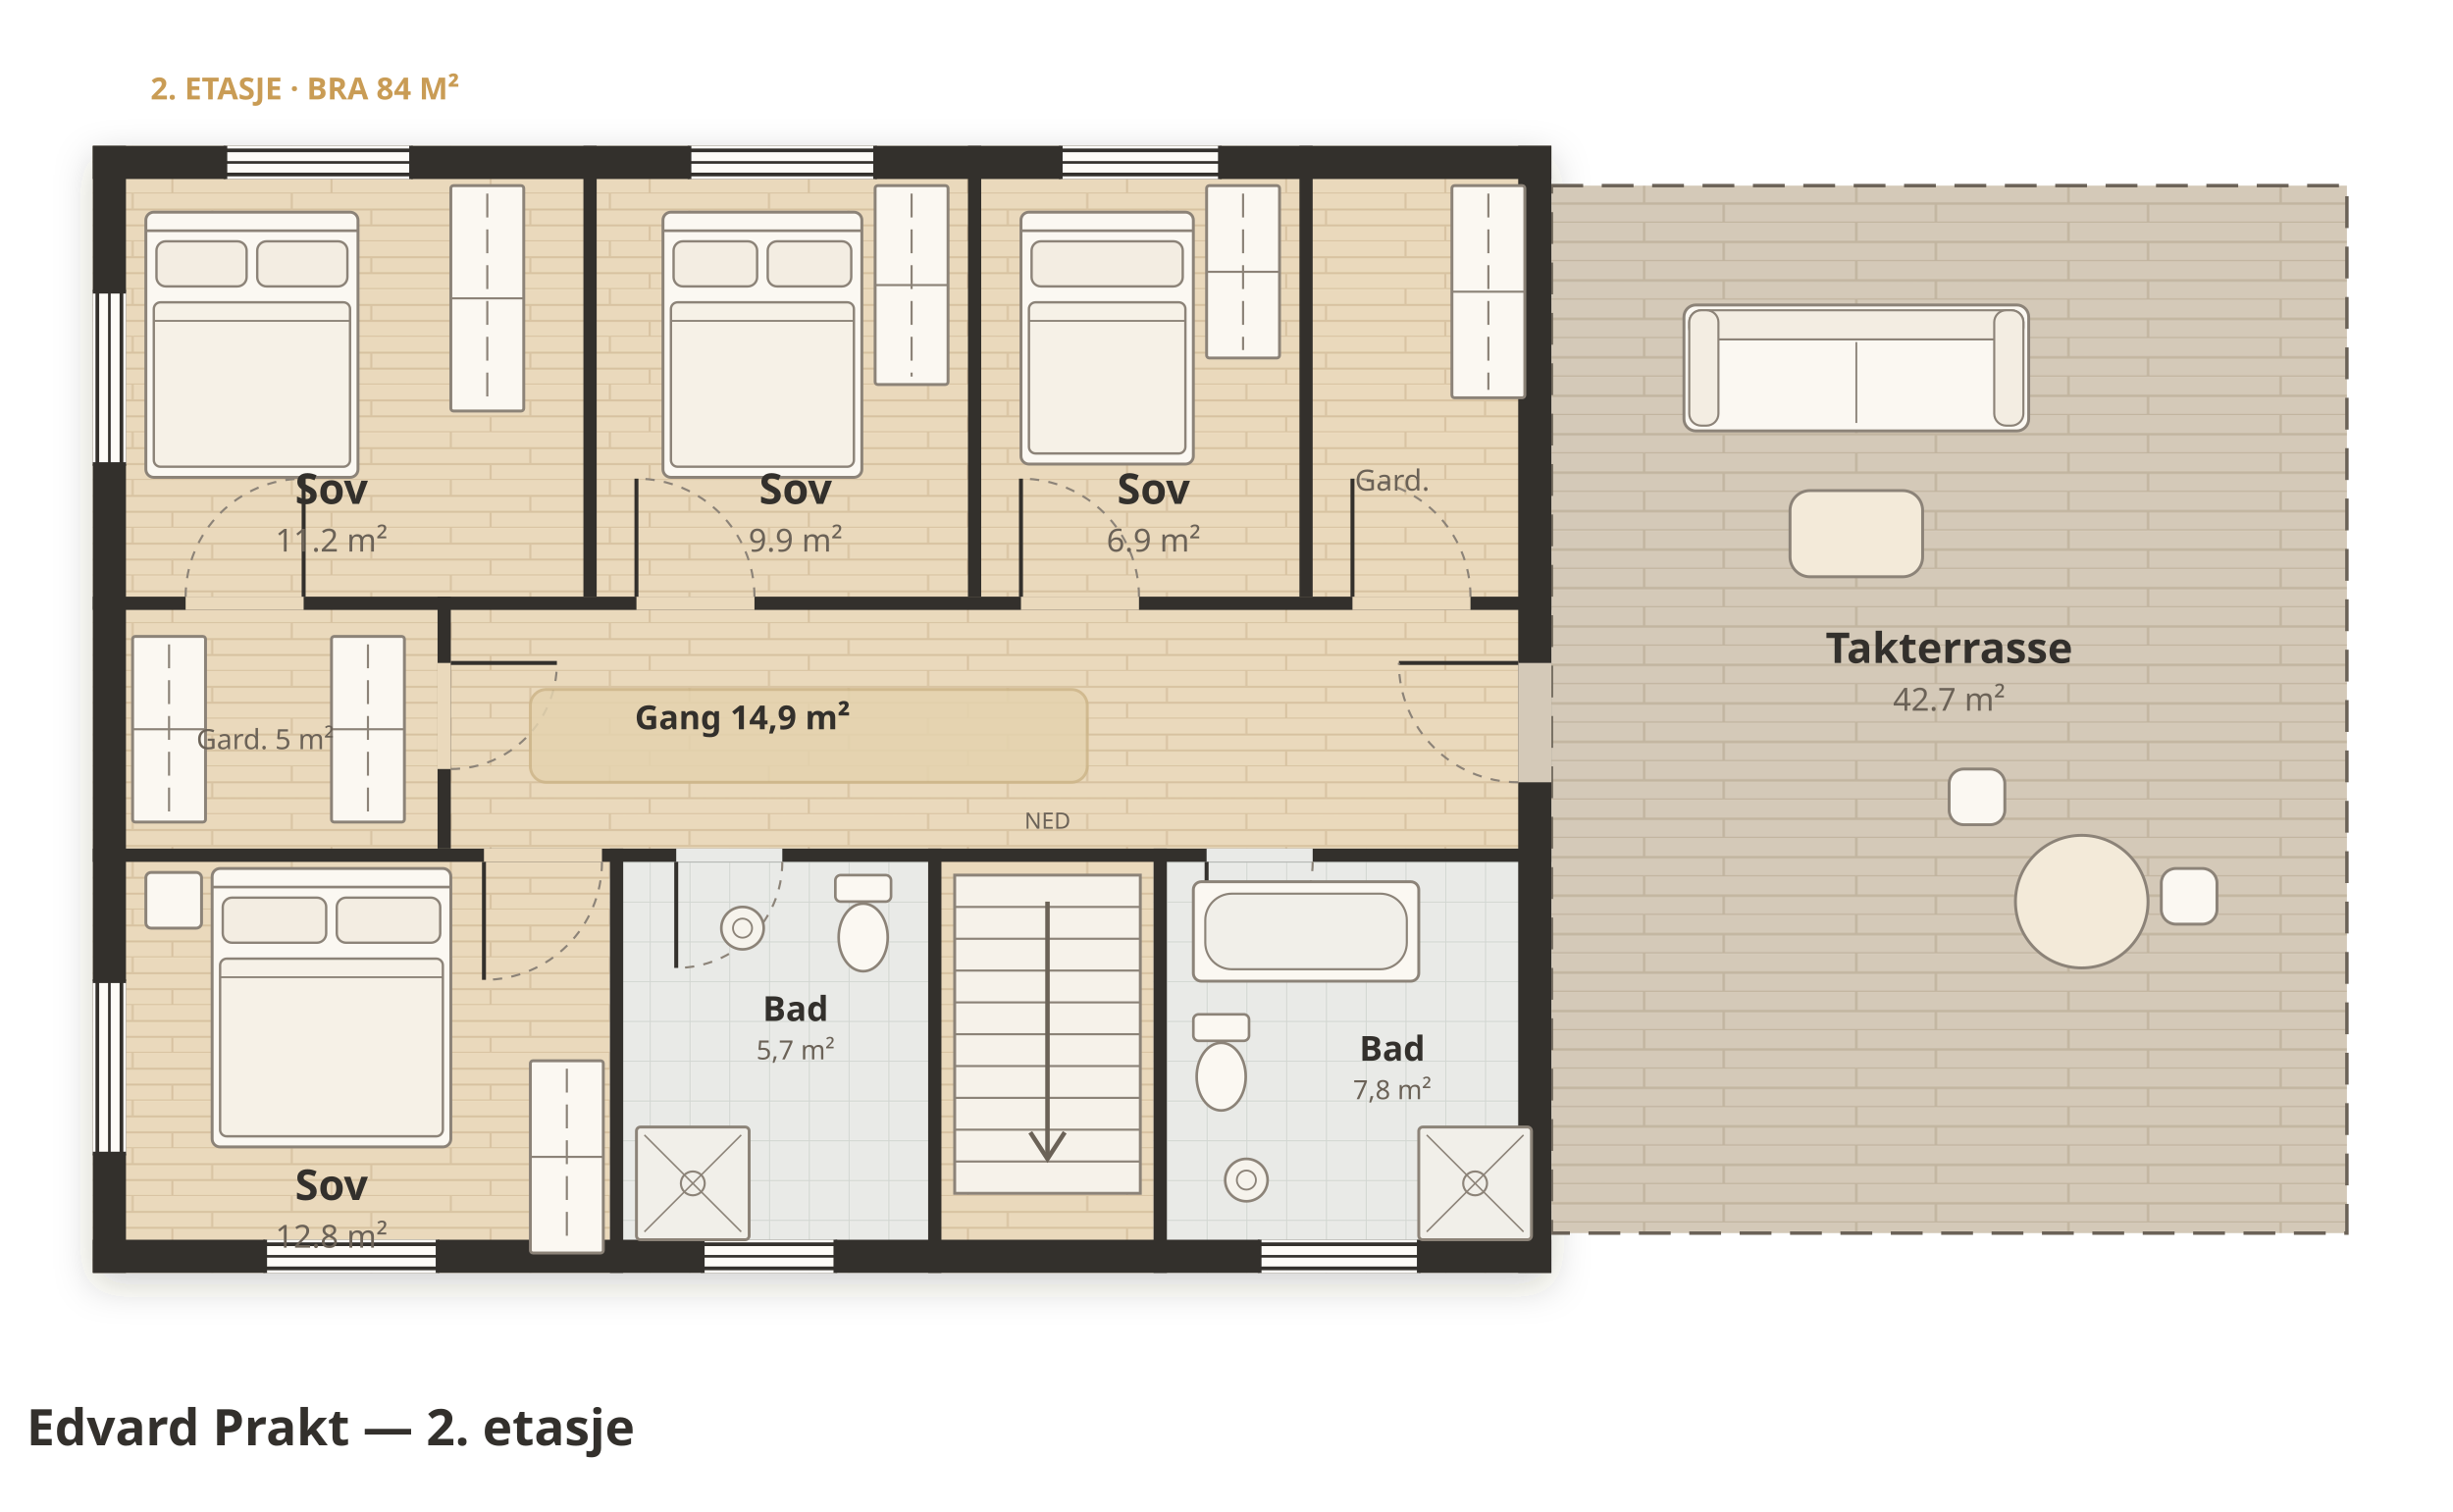
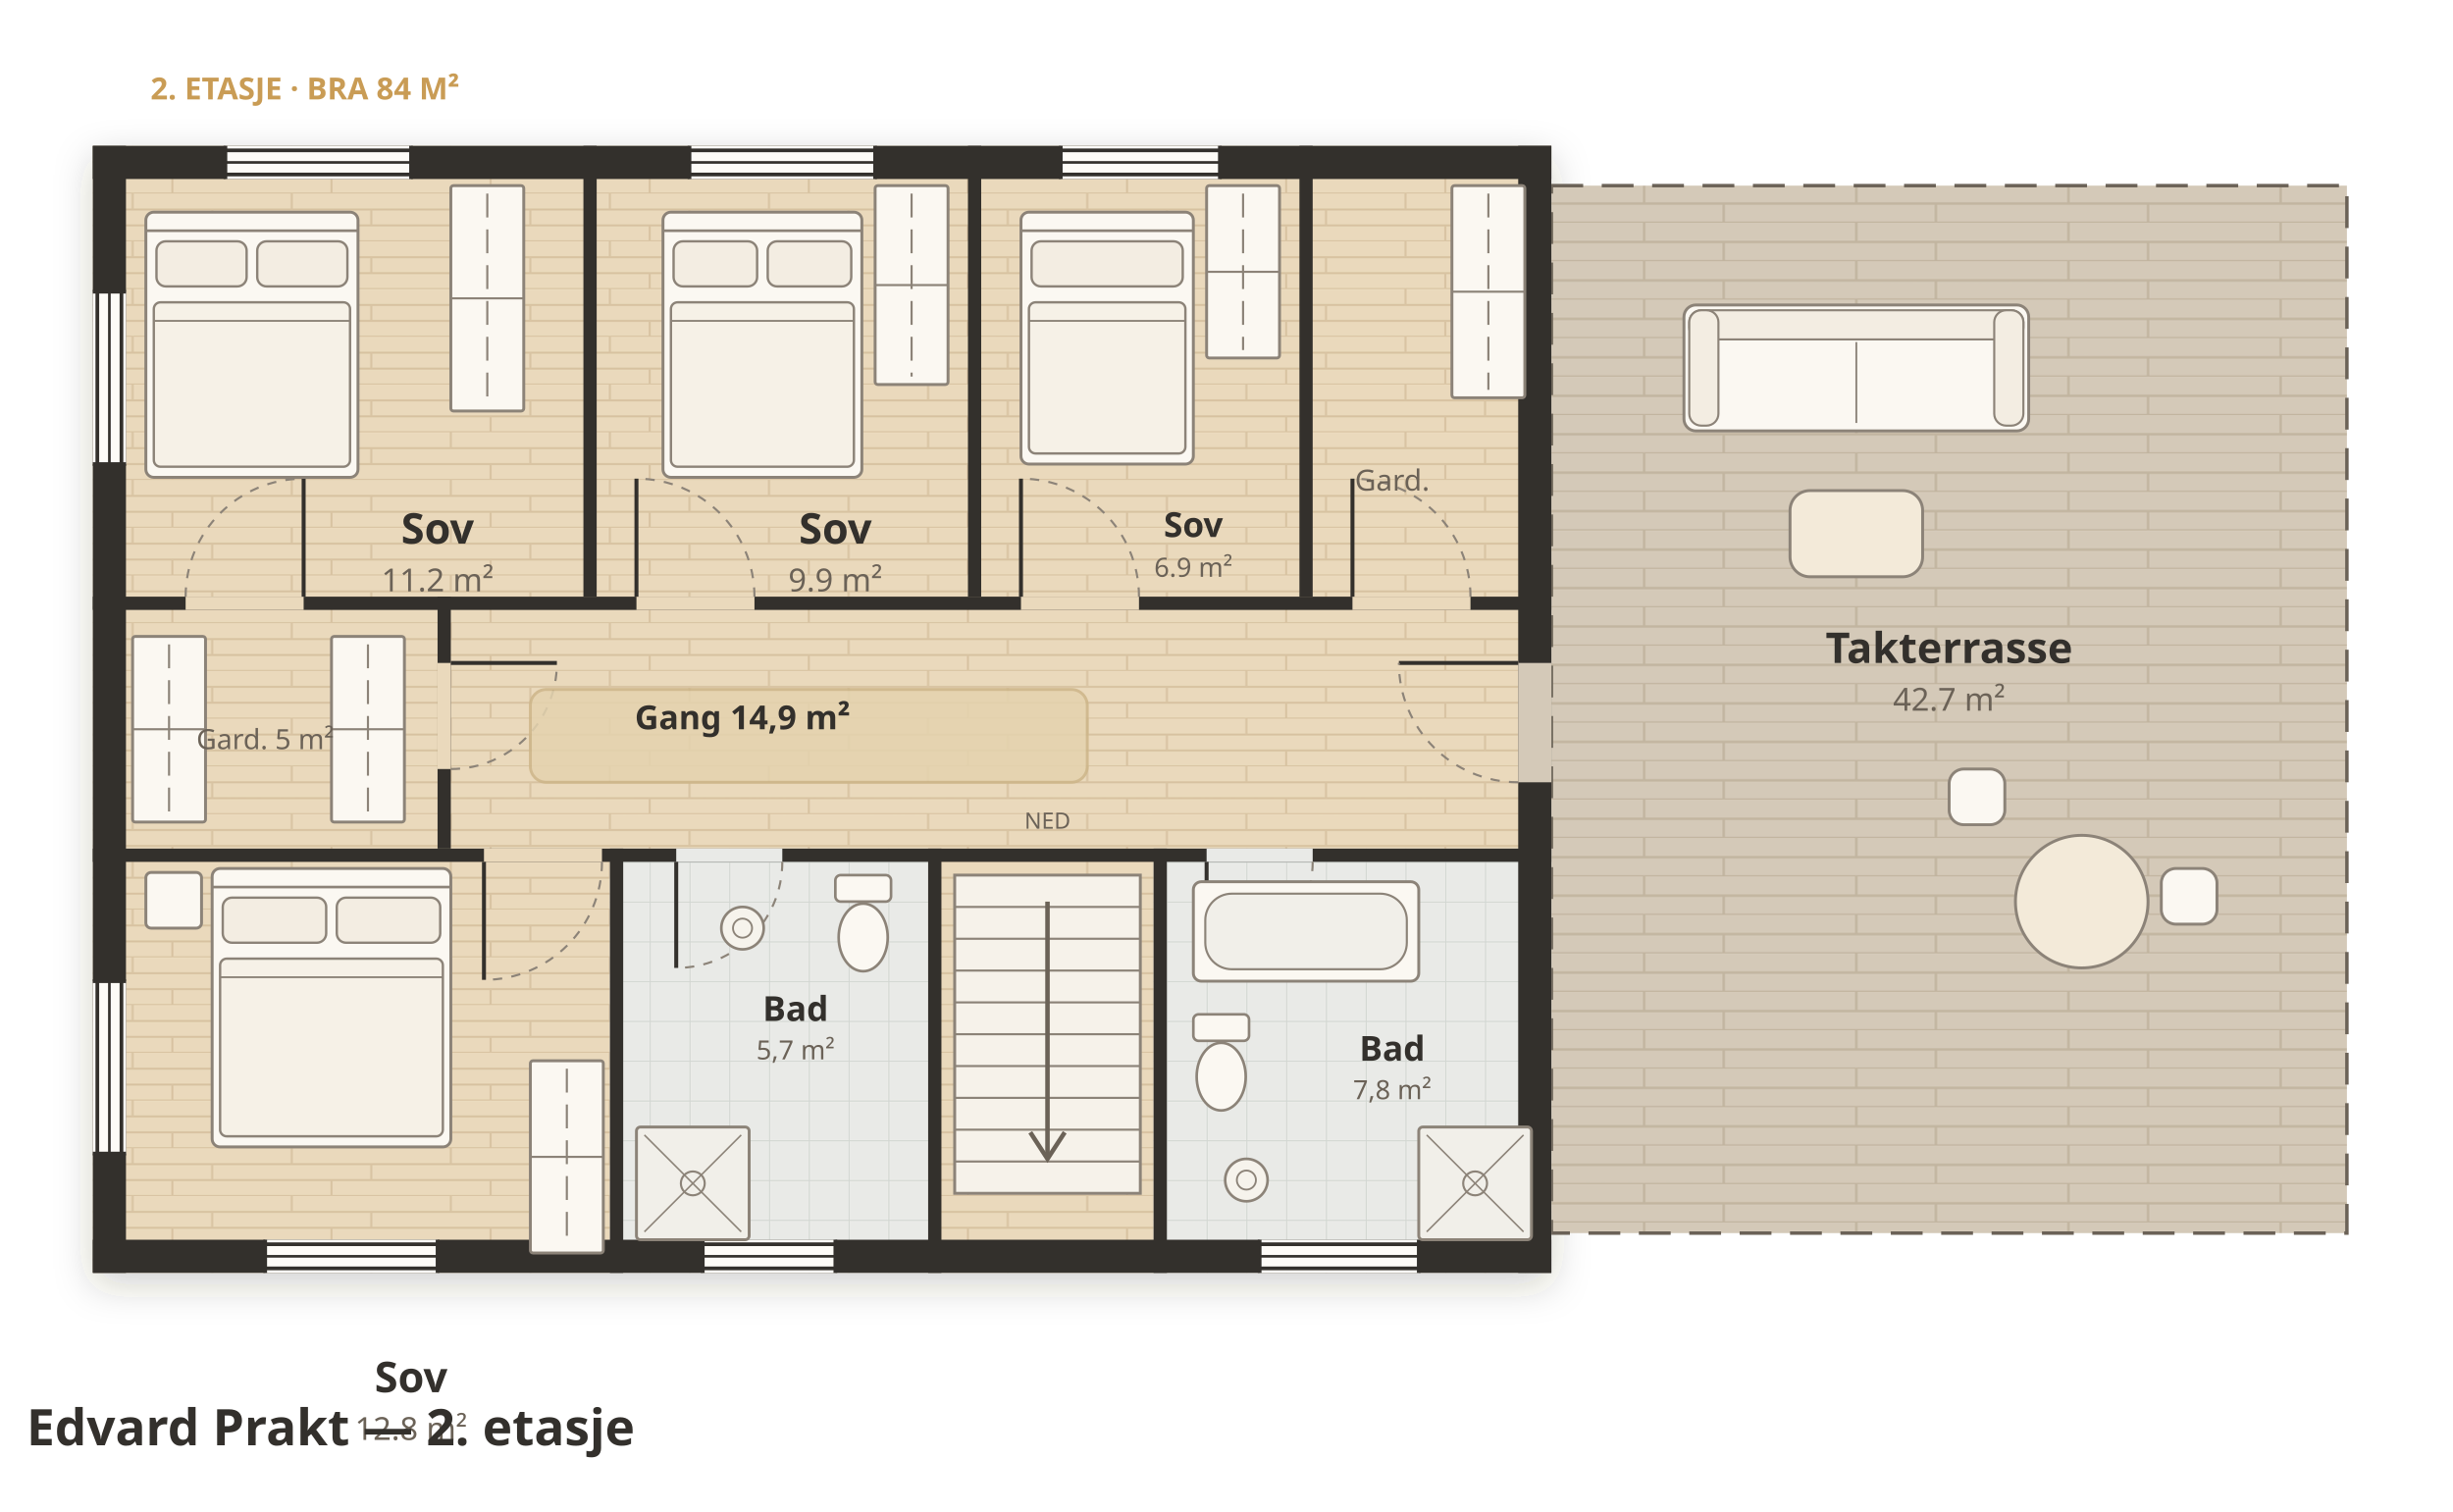
<svg xmlns="http://www.w3.org/2000/svg" viewBox="-700 -1100 18500 11400" font-family="Poppins, Segoe UI, sans-serif">
  <defs>
    <pattern id="parkett" width="1200" height="360" patternUnits="userSpaceOnUse">
      <rect width="1200" height="360" fill="#EAD9BC" />
      <line x1="0" y1="120" x2="1200" y2="120" stroke="#D9C4A3" stroke-width="16" />
      <line x1="0" y1="240" x2="1200" y2="240" stroke="#D9C4A3" stroke-width="16" />
      <line x1="0" y1="360" x2="1200" y2="360" stroke="#D9C4A3" stroke-width="16" />
      <line x1="300" y1="0" x2="300" y2="120" stroke="#D9C4A3" stroke-width="16" />
      <line x1="900" y1="120" x2="900" y2="240" stroke="#D9C4A3" stroke-width="16" />
      <line x1="600" y1="240" x2="600" y2="360" stroke="#D9C4A3" stroke-width="16" />
    </pattern>
    <pattern id="flis" width="300" height="300" patternUnits="userSpaceOnUse">
      <rect width="300" height="300" fill="#E9EAE7" />
      <path d="M 300 0 L 0 0 0 300" fill="none" stroke="#D2D6D2" stroke-width="14" />
    </pattern>
    <pattern id="dekke" width="1600" height="290" patternUnits="userSpaceOnUse">
      <rect width="1600" height="290" fill="#D4C9B8" />
      <line x1="0" y1="145" x2="1600" y2="145" stroke="#C2B5A0" stroke-width="18" />
      <line x1="0" y1="290" x2="1600" y2="290" stroke="#C2B5A0" stroke-width="18" />
      <line x1="500" y1="0" x2="500" y2="145" stroke="#C2B5A0" stroke-width="18" />
      <line x1="1100" y1="145" x2="1100" y2="290" stroke="#C2B5A0" stroke-width="18" />
    </pattern>
    <pattern id="betong" width="900" height="900" patternUnits="userSpaceOnUse">
      <rect width="900" height="900" fill="#DDDAD3" />
      <circle cx="200" cy="260" r="26" fill="#CBC7BD" />
      <circle cx="640" cy="150" r="20" fill="#CBC7BD" />
      <circle cx="470" cy="560" r="30" fill="#CBC7BD" />
      <circle cx="760" cy="740" r="22" fill="#CBC7BD" />
      <circle cx="130" cy="760" r="18" fill="#CBC7BD" />
    </pattern>
    <filter id="skygge" x="-8%" y="-8%" width="116%" height="116%">
      <feDropShadow dx="0" dy="90" stdDeviation="140" flood-color="#33302C" flood-opacity="0.22" />
    </filter>
  </defs>
  <path d="M 0 0 H 11000 V 8500 H 0 Z" fill="#FDFBF7" filter="url(#skygge)" />
  <rect x="11000" y="300" width="6000" height="7900" fill="url(#dekke)" stroke="none" stroke-width="0" rx="0" opacity="1" />
  <rect x="11000" y="300" width="6000" height="7900" fill="none" stroke="#6b6257" stroke-width="26" stroke-dasharray="240 140" />
  <rect x="0" y="0" width="11000" height="8500" fill="url(#parkett)" stroke="none" stroke-width="0" rx="0" opacity="1" />
  <rect x="3900" y="5300" width="2400" height="3200" fill="url(#flis)" stroke="none" stroke-width="0" rx="0" opacity="1" />
  <rect x="8000" y="5300" width="3000" height="3200" fill="url(#flis)" stroke="none" stroke-width="0" rx="0" opacity="1" />
  <rect x="0" y="0" width="11000" height="250" fill="#33302C" stroke="none" stroke-width="0" rx="0" opacity="1" />
  <rect x="0" y="0" width="250" height="8500" fill="#33302C" stroke="none" stroke-width="0" rx="0" opacity="1" />
  <rect x="0" y="8250" width="11000" height="250" fill="#33302C" stroke="none" stroke-width="0" rx="0" opacity="1" />
  <rect x="10750" y="0" width="250" height="8500" fill="#33302C" stroke="none" stroke-width="0" rx="0" opacity="1" />
  <rect x="3700" y="0" width="100" height="3400" fill="#33302C" stroke="none" stroke-width="0" rx="0" opacity="1" />
  <rect x="6600" y="0" width="100" height="3400" fill="#33302C" stroke="none" stroke-width="0" rx="0" opacity="1" />
  <rect x="9100" y="0" width="100" height="3400" fill="#33302C" stroke="none" stroke-width="0" rx="0" opacity="1" />
  <rect x="0" y="3400" width="11000" height="100" fill="#33302C" stroke="none" stroke-width="0" rx="0" opacity="1" />
  <rect x="2600" y="3400" width="100" height="1900" fill="#33302C" stroke="none" stroke-width="0" rx="0" opacity="1" />
  <rect x="0" y="5300" width="11000" height="100" fill="#33302C" stroke="none" stroke-width="0" rx="0" opacity="1" />
  <rect x="3900" y="5300" width="100" height="3200" fill="#33302C" stroke="none" stroke-width="0" rx="0" opacity="1" />
  <rect x="6300" y="5300" width="100" height="3200" fill="#33302C" stroke="none" stroke-width="0" rx="0" opacity="1" />
  <rect x="8000" y="5300" width="100" height="3200" fill="#33302C" stroke="none" stroke-width="0" rx="0" opacity="1" />
  <rect x="1000" y="0" width="1400" height="250" fill="#FDFBF7" stroke="none" stroke-width="0" rx="0" opacity="1" />
  <line x1="1000" y1="34" x2="2400" y2="34" stroke="#33302C" stroke-width="28" />
  <line x1="1000" y1="216" x2="2400" y2="216" stroke="#33302C" stroke-width="28" />
  <line x1="1000" y1="125.0" x2="2400" y2="125.0" stroke="#33302C" stroke-width="20" />
  <line x1="1000" y1="0" x2="1000" y2="250" stroke="#33302C" stroke-width="28" />
  <line x1="2400" y1="0" x2="2400" y2="250" stroke="#33302C" stroke-width="28" />
  <rect x="4500" y="0" width="1400" height="250" fill="#FDFBF7" stroke="none" stroke-width="0" rx="0" opacity="1" />
  <line x1="4500" y1="34" x2="5900" y2="34" stroke="#33302C" stroke-width="28" />
  <line x1="4500" y1="216" x2="5900" y2="216" stroke="#33302C" stroke-width="28" />
  <line x1="4500" y1="125.0" x2="5900" y2="125.0" stroke="#33302C" stroke-width="20" />
  <line x1="4500" y1="0" x2="4500" y2="250" stroke="#33302C" stroke-width="28" />
  <line x1="5900" y1="0" x2="5900" y2="250" stroke="#33302C" stroke-width="28" />
  <rect x="7300" y="0" width="1200" height="250" fill="#FDFBF7" stroke="none" stroke-width="0" rx="0" opacity="1" />
  <line x1="7300" y1="34" x2="8500" y2="34" stroke="#33302C" stroke-width="28" />
  <line x1="7300" y1="216" x2="8500" y2="216" stroke="#33302C" stroke-width="28" />
  <line x1="7300" y1="125.0" x2="8500" y2="125.0" stroke="#33302C" stroke-width="20" />
  <line x1="7300" y1="0" x2="7300" y2="250" stroke="#33302C" stroke-width="28" />
  <line x1="8500" y1="0" x2="8500" y2="250" stroke="#33302C" stroke-width="28" />
  <rect x="0" y="1100" width="250" height="1300" fill="#FDFBF7" stroke="none" stroke-width="0" rx="0" opacity="1" />
  <line x1="34" y1="1100" x2="34" y2="2400" stroke="#33302C" stroke-width="28" />
  <line x1="216" y1="1100" x2="216" y2="2400" stroke="#33302C" stroke-width="28" />
  <line x1="125.0" y1="1100" x2="125.0" y2="2400" stroke="#33302C" stroke-width="20" />
  <line x1="0" y1="1100" x2="250" y2="1100" stroke="#33302C" stroke-width="28" />
  <line x1="0" y1="2400" x2="250" y2="2400" stroke="#33302C" stroke-width="28" />
  <rect x="0" y="6300" width="250" height="1300" fill="#FDFBF7" stroke="none" stroke-width="0" rx="0" opacity="1" />
  <line x1="34" y1="6300" x2="34" y2="7600" stroke="#33302C" stroke-width="28" />
  <line x1="216" y1="6300" x2="216" y2="7600" stroke="#33302C" stroke-width="28" />
  <line x1="125.0" y1="6300" x2="125.0" y2="7600" stroke="#33302C" stroke-width="20" />
  <line x1="0" y1="6300" x2="250" y2="6300" stroke="#33302C" stroke-width="28" />
  <line x1="0" y1="7600" x2="250" y2="7600" stroke="#33302C" stroke-width="28" />
  <rect x="1300" y="8250" width="1300" height="250" fill="#FDFBF7" stroke="none" stroke-width="0" rx="0" opacity="1" />
  <line x1="1300" y1="8284" x2="2600" y2="8284" stroke="#33302C" stroke-width="28" />
  <line x1="1300" y1="8466" x2="2600" y2="8466" stroke="#33302C" stroke-width="28" />
  <line x1="1300" y1="8375.0" x2="2600" y2="8375.0" stroke="#33302C" stroke-width="20" />
  <line x1="1300" y1="8250" x2="1300" y2="8500" stroke="#33302C" stroke-width="28" />
  <line x1="2600" y1="8250" x2="2600" y2="8500" stroke="#33302C" stroke-width="28" />
  <rect x="4600" y="8250" width="1000" height="250" fill="#FDFBF7" stroke="none" stroke-width="0" rx="0" opacity="1" />
  <line x1="4600" y1="8284" x2="5600" y2="8284" stroke="#33302C" stroke-width="28" />
  <line x1="4600" y1="8466" x2="5600" y2="8466" stroke="#33302C" stroke-width="28" />
  <line x1="4600" y1="8375.0" x2="5600" y2="8375.0" stroke="#33302C" stroke-width="20" />
  <line x1="4600" y1="8250" x2="4600" y2="8500" stroke="#33302C" stroke-width="28" />
  <line x1="5600" y1="8250" x2="5600" y2="8500" stroke="#33302C" stroke-width="28" />
  <rect x="8800" y="8250" width="1200" height="250" fill="#FDFBF7" stroke="none" stroke-width="0" rx="0" opacity="1" />
  <line x1="8800" y1="8284" x2="10000" y2="8284" stroke="#33302C" stroke-width="28" />
  <line x1="8800" y1="8466" x2="10000" y2="8466" stroke="#33302C" stroke-width="28" />
  <line x1="8800" y1="8375.0" x2="10000" y2="8375.0" stroke="#33302C" stroke-width="20" />
  <line x1="8800" y1="8250" x2="8800" y2="8500" stroke="#33302C" stroke-width="28" />
  <line x1="10000" y1="8250" x2="10000" y2="8500" stroke="#33302C" stroke-width="28" />
  <rect x="700" y="3400" width="890" height="100" fill="#EAD9BC" stroke="none" stroke-width="0" rx="0" opacity="1" />
  <path d="M 1590 3400 L 1590 2510" stroke="#33302C" stroke-width="30" fill="none" />
  <path d="M 700 3400 A 890 890 0 0 1 1590 2510" stroke="#8C8378" stroke-width="16" fill="none" stroke-dasharray="70 70" />
  <rect x="4100" y="3400" width="890" height="100" fill="#EAD9BC" stroke="none" stroke-width="0" rx="0" opacity="1" />
  <path d="M 4100 3400 L 4100 2510" stroke="#33302C" stroke-width="30" fill="none" />
  <path d="M 4990 3400 A 890 890 0 0 0 4100 2510" stroke="#8C8378" stroke-width="16" fill="none" stroke-dasharray="70 70" />
  <rect x="7000" y="3400" width="890" height="100" fill="#EAD9BC" stroke="none" stroke-width="0" rx="0" opacity="1" />
  <path d="M 7000 3400 L 7000 2510" stroke="#33302C" stroke-width="30" fill="none" />
  <path d="M 7890 3400 A 890 890 0 0 0 7000 2510" stroke="#8C8378" stroke-width="16" fill="none" stroke-dasharray="70 70" />
  <rect x="9500" y="3400" width="890" height="100" fill="#EAD9BC" stroke="none" stroke-width="0" rx="0" opacity="1" />
  <path d="M 9500 3400 L 9500 2510" stroke="#33302C" stroke-width="30" fill="none" />
  <path d="M 10390 3400 A 890 890 0 0 0 9500 2510" stroke="#8C8378" stroke-width="16" fill="none" stroke-dasharray="70 70" />
  <rect x="2600" y="3900" width="100" height="800" fill="#EAD9BC" stroke="none" stroke-width="0" rx="0" opacity="1" />
  <path d="M 2700 3900 L 3500 3900" stroke="#33302C" stroke-width="30" fill="none" />
  <path d="M 2700 4700 A 800 800 0 0 0 3500 3900" stroke="#8C8378" stroke-width="16" fill="none" stroke-dasharray="70 70" />
  <rect x="2950" y="5300" width="890" height="100" fill="#EAD9BC" stroke="none" stroke-width="0" rx="0" opacity="1" />
  <path d="M 2950 5400 L 2950 6290" stroke="#33302C" stroke-width="30" fill="none" />
  <path d="M 3840 5400 A 890 890 0 0 1 2950 6290" stroke="#8C8378" stroke-width="16" fill="none" stroke-dasharray="70 70" />
  <rect x="4400" y="5300" width="800" height="100" fill="#E9EAE7" stroke="none" stroke-width="0" rx="0" opacity="1" />
  <path d="M 4400 5400 L 4400 6200" stroke="#33302C" stroke-width="30" fill="none" />
  <path d="M 5200 5400 A 800 800 0 0 1 4400 6200" stroke="#8C8378" stroke-width="16" fill="none" stroke-dasharray="70 70" />
  <rect x="8400" y="5300" width="800" height="100" fill="#E9EAE7" stroke="none" stroke-width="0" rx="0" opacity="1" />
  <path d="M 8400 5400 L 8400 6200" stroke="#33302C" stroke-width="30" fill="none" />
  <path d="M 9200 5400 A 800 800 0 0 1 8400 6200" stroke="#8C8378" stroke-width="16" fill="none" stroke-dasharray="70 70" />
  <rect x="10750" y="3900" width="250" height="900" fill="#D4C9B8" stroke="none" stroke-width="0" rx="0" opacity="1" />
  <path d="M 10750 3900 L 9850 3900" stroke="#33302C" stroke-width="30" fill="none" />
  <path d="M 10750 4800 A 900 900 0 0 1 9850 3900" stroke="#8C8378" stroke-width="16" fill="none" stroke-dasharray="70 70" />
  <rect x="6500" y="5500" width="1400" height="2400" fill="#F6F2EA" stroke="#8C8378" stroke-width="22" rx="0" opacity="1" />
  <line x1="6500" y1="5740.0" x2="7900" y2="5740.0" stroke="#8C8378" stroke-width="16" />
  <line x1="6500" y1="5980.0" x2="7900" y2="5980.0" stroke="#8C8378" stroke-width="16" />
  <line x1="6500" y1="6220.0" x2="7900" y2="6220.0" stroke="#8C8378" stroke-width="16" />
  <line x1="6500" y1="6460.0" x2="7900" y2="6460.0" stroke="#8C8378" stroke-width="16" />
  <line x1="6500" y1="6700.0" x2="7900" y2="6700.0" stroke="#8C8378" stroke-width="16" />
  <line x1="6500" y1="6940.0" x2="7900" y2="6940.0" stroke="#8C8378" stroke-width="16" />
  <line x1="6500" y1="7180.0" x2="7900" y2="7180.0" stroke="#8C8378" stroke-width="16" />
  <line x1="6500" y1="7420.0" x2="7900" y2="7420.0" stroke="#8C8378" stroke-width="16" />
  <line x1="6500" y1="7660.0" x2="7900" y2="7660.0" stroke="#8C8378" stroke-width="16" />
  <line x1="7200.0" y1="5700" x2="7200.0" y2="7640" stroke="#6b6257" stroke-width="34" />
  <path d="M 7070.0 7440 L 7200.0 7640 L 7330.0 7440" fill="none" stroke="#6b6257" stroke-width="34" />
  <text x="7200" y="5150" font-size="170" fill="#6b6257" font-weight="500" text-anchor="middle" font-family="Poppins, Segoe UI, sans-serif">NED</text>
  <rect x="400" y="500" width="1600" height="2000" fill="#FBF8F2" stroke="#8C8378" stroke-width="22" rx="60" opacity="1" />
  <line x1="400" y1="640" x2="2000" y2="640" stroke="#8C8378" stroke-width="20" />
  <rect x="480" y="720" width="680.0" height="340" fill="#F3EDE2" stroke="#8C8378" stroke-width="18" rx="70" opacity="1" />
  <rect x="1240.0" y="720" width="680.0" height="340" fill="#F3EDE2" stroke="#8C8378" stroke-width="18" rx="70" opacity="1" />
  <rect x="460" y="1180" width="1480" height="1240" fill="#F6F1E7" stroke="#8C8378" stroke-width="18" rx="50" opacity="1" />
  <line x1="460" y1="1320" x2="1940" y2="1320" stroke="#8C8378" stroke-width="14" />
  <rect x="2700" y="300" width="550" height="1700" fill="#FBF8F2" stroke="#8C8378" stroke-width="22" rx="20" opacity="1" />
  <line x1="2975.0" y1="360" x2="2975.0" y2="1940" stroke="#8C8378" stroke-width="16" stroke-dasharray="180 90" />
  <line x1="2700" y1="1150.0" x2="3250" y2="1150.0" stroke="#8C8378" stroke-width="16" />
  <rect x="4300" y="500" width="1500" height="2000" fill="#FBF8F2" stroke="#8C8378" stroke-width="22" rx="60" opacity="1" />
  <line x1="4300" y1="640" x2="5800" y2="640" stroke="#8C8378" stroke-width="20" />
  <rect x="4380" y="720" width="630.0" height="340" fill="#F3EDE2" stroke="#8C8378" stroke-width="18" rx="70" opacity="1" />
  <rect x="5090.0" y="720" width="630.0" height="340" fill="#F3EDE2" stroke="#8C8378" stroke-width="18" rx="70" opacity="1" />
  <rect x="4360" y="1180" width="1380" height="1240" fill="#F6F1E7" stroke="#8C8378" stroke-width="18" rx="50" opacity="1" />
  <line x1="4360" y1="1320" x2="5740" y2="1320" stroke="#8C8378" stroke-width="14" />
  <rect x="5900" y="300" width="550" height="1500" fill="#FBF8F2" stroke="#8C8378" stroke-width="22" rx="20" opacity="1" />
  <line x1="6175.0" y1="360" x2="6175.0" y2="1740" stroke="#8C8378" stroke-width="16" stroke-dasharray="180 90" />
  <line x1="5900" y1="1050.0" x2="6450" y2="1050.0" stroke="#8C8378" stroke-width="16" />
  <rect x="7000" y="500" width="1300" height="1900" fill="#FBF8F2" stroke="#8C8378" stroke-width="22" rx="60" opacity="1" />
  <line x1="7000" y1="640" x2="8300" y2="640" stroke="#8C8378" stroke-width="20" />
  <rect x="7080" y="720" width="1140" height="340" fill="#F3EDE2" stroke="#8C8378" stroke-width="18" rx="70" opacity="1" />
  <rect x="7060" y="1180" width="1180" height="1140" fill="#F6F1E7" stroke="#8C8378" stroke-width="18" rx="50" opacity="1" />
  <line x1="7060" y1="1320" x2="8240" y2="1320" stroke="#8C8378" stroke-width="14" />
  <rect x="8400" y="300" width="550" height="1300" fill="#FBF8F2" stroke="#8C8378" stroke-width="22" rx="20" opacity="1" />
  <line x1="8675.0" y1="360" x2="8675.0" y2="1540" stroke="#8C8378" stroke-width="16" stroke-dasharray="180 90" />
  <line x1="8400" y1="950.0" x2="8950" y2="950.0" stroke="#8C8378" stroke-width="16" />
  <rect x="300" y="3700" width="550" height="1400" fill="#FBF8F2" stroke="#8C8378" stroke-width="22" rx="20" opacity="1" />
  <line x1="575.0" y1="3760" x2="575.0" y2="5040" stroke="#8C8378" stroke-width="16" stroke-dasharray="180 90" />
  <line x1="300" y1="4400.0" x2="850" y2="4400.0" stroke="#8C8378" stroke-width="16" />
  <rect x="1800" y="3700" width="550" height="1400" fill="#FBF8F2" stroke="#8C8378" stroke-width="22" rx="20" opacity="1" />
  <line x1="2075.0" y1="3760" x2="2075.0" y2="5040" stroke="#8C8378" stroke-width="16" stroke-dasharray="180 90" />
  <line x1="1800" y1="4400.0" x2="2350" y2="4400.0" stroke="#8C8378" stroke-width="16" />
  <rect x="3300" y="4100" width="4200" height="700" fill="#E4D2AE" stroke="#CDB588" stroke-width="22" rx="120" opacity="0.85" />
  <rect x="10250" y="300" width="550" height="1600" fill="#FBF8F2" stroke="#8C8378" stroke-width="22" rx="20" opacity="1" />
  <line x1="10525.0" y1="360" x2="10525.0" y2="1840" stroke="#8C8378" stroke-width="16" stroke-dasharray="180 90" />
  <line x1="10250" y1="1100.0" x2="10800" y2="1100.0" stroke="#8C8378" stroke-width="16" />
  <text x="9800" y="2600" font-size="220" fill="#6b6257" font-weight="500" text-anchor="middle" font-family="Poppins, Segoe UI, sans-serif">Gard.</text>
  <rect x="900" y="5450" width="1800" height="2100" fill="#FBF8F2" stroke="#8C8378" stroke-width="22" rx="60" opacity="1" />
  <line x1="900" y1="5590" x2="2700" y2="5590" stroke="#8C8378" stroke-width="20" />
  <rect x="980" y="5670" width="780.0" height="340" fill="#F3EDE2" stroke="#8C8378" stroke-width="18" rx="70" opacity="1" />
  <rect x="1840.0" y="5670" width="780.0" height="340" fill="#F3EDE2" stroke="#8C8378" stroke-width="18" rx="70" opacity="1" />
  <rect x="960" y="6130" width="1680" height="1340" fill="#F6F1E7" stroke="#8C8378" stroke-width="18" rx="50" opacity="1" />
  <line x1="960" y1="6270" x2="2640" y2="6270" stroke="#8C8378" stroke-width="14" />
  <rect x="400" y="5480" width="420" height="420" fill="#FBF8F2" stroke="#8C8378" stroke-width="22" rx="40" opacity="1" />
  <rect x="3300" y="6900" width="550" height="1450" fill="#FBF8F2" stroke="#8C8378" stroke-width="22" rx="20" opacity="1" />
  <line x1="3575.0" y1="6960" x2="3575.0" y2="8290" stroke="#8C8378" stroke-width="16" stroke-dasharray="180 90" />
  <line x1="3300" y1="7625.0" x2="3850" y2="7625.0" stroke="#8C8378" stroke-width="16" />
  <rect x="4100" y="7400" width="850" height="850" fill="#F1EFE9" stroke="#8C8378" stroke-width="22" rx="30" opacity="1" />
  <circle cx="4525.0" cy="7825.0" r="90" fill="none" stroke="#8C8378" stroke-width="16" />
  <line x1="4160" y1="7460" x2="4890" y2="8190" stroke="#8C8378" stroke-width="12" />
  <line x1="4890" y1="7460" x2="4160" y2="8190" stroke="#8C8378" stroke-width="12" />
  <circle cx="4900" cy="5900" r="160" fill="#F6F3EC" stroke="#8C8378" stroke-width="20" />
  <circle cx="4900" cy="5900" r="72" fill="none" stroke="#8C8378" stroke-width="14" />
  <rect x="5600" y="5500" width="420" height="200" fill="#FBF8F2" stroke="#8C8378" stroke-width="20" rx="40" opacity="1" />
  <ellipse cx="5810" cy="5970" rx="185" ry="255" fill="#FBF8F2" stroke="#8C8378" stroke-width="20" />
  <rect x="8300" y="5550" width="1700" height="750" fill="#FBF8F2" stroke="#8C8378" stroke-width="22" rx="60" opacity="1" />
  <rect x="8390" y="5640" width="1520" height="570" fill="#F1EFE9" stroke="#8C8378" stroke-width="16" rx="200" opacity="1" />
  <rect x="10000" y="7400" width="850" height="850" fill="#F1EFE9" stroke="#8C8378" stroke-width="22" rx="30" opacity="1" />
  <circle cx="10425.0" cy="7825.0" r="90" fill="none" stroke="#8C8378" stroke-width="16" />
  <line x1="10060" y1="7460" x2="10790" y2="8190" stroke="#8C8378" stroke-width="12" />
  <line x1="10790" y1="7460" x2="10060" y2="8190" stroke="#8C8378" stroke-width="12" />
  <circle cx="8700" cy="7800" r="160" fill="#F6F3EC" stroke="#8C8378" stroke-width="20" />
  <circle cx="8700" cy="7800" r="72" fill="none" stroke="#8C8378" stroke-width="14" />
  <rect x="8300" y="6550" width="420" height="200" fill="#FBF8F2" stroke="#8C8378" stroke-width="20" rx="40" opacity="1" />
  <ellipse cx="8510" cy="7020" rx="185" ry="255" fill="#FBF8F2" stroke="#8C8378" stroke-width="20" />
  <rect x="12000" y="1200" width="2600" height="950" fill="#FBF8F2" stroke="#8C8378" stroke-width="22" rx="90" opacity="1" />
  <rect x="12040" y="1240" width="2520" height="220" fill="#F3EDE2" stroke="#8C8378" stroke-width="16" rx="90" opacity="1" />
  <rect x="12040" y="1240" width="220" height="870" fill="#F3EDE2" stroke="#8C8378" stroke-width="16" rx="90" opacity="1" />
  <rect x="14340" y="1240" width="220" height="870" fill="#F3EDE2" stroke="#8C8378" stroke-width="16" rx="90" opacity="1" />
  <line x1="13300.0" y1="1480" x2="13300.0" y2="2090" stroke="#8C8378" stroke-width="14" />
  <rect x="12800" y="2600" width="1000" height="650" fill="#F3EAD9" stroke="#8C8378" stroke-width="22" rx="150" opacity="1" />
  <rect x="14500" y="5200" width="1000" height="1000" fill="#F3EAD9" stroke="#8C8378" stroke-width="22" rx="500" opacity="1" />
  <rect x="14000" y="4700" width="420" height="420" fill="#FBF8F2" stroke="#8C8378" stroke-width="22" rx="110" opacity="1" />
  <rect x="15600" y="5450" width="420" height="420" fill="#FBF8F2" stroke="#8C8378" stroke-width="22" rx="110" opacity="1" />
-   <text x="1800" y="2700" font-size="320" fill="#33302C" font-weight="600" text-anchor="middle" font-family="Poppins, Segoe UI, sans-serif">Sov</text>
-   <text x="1800" y="3060" font-size="240" fill="#6b6257" font-weight="400" text-anchor="middle" font-family="Poppins, Segoe UI, sans-serif">11.2 m²</text>
-   <text x="5300" y="2700" font-size="320" fill="#33302C" font-weight="600" text-anchor="middle" font-family="Poppins, Segoe UI, sans-serif">Sov</text>
-   <text x="5300" y="3060" font-size="240" fill="#6b6257" font-weight="400" text-anchor="middle" font-family="Poppins, Segoe UI, sans-serif">9.9 m²</text>
-   <text x="8000" y="2700" font-size="320" fill="#33302C" font-weight="600" text-anchor="middle" font-family="Poppins, Segoe UI, sans-serif">Sov</text>
-   <text x="8000" y="3060" font-size="240" fill="#6b6257" font-weight="400" text-anchor="middle" font-family="Poppins, Segoe UI, sans-serif">6.9 m²</text>
+   <text x="2600" y="3000" font-size="320" fill="#33302C" font-weight="600" text-anchor="middle" font-family="Poppins, Segoe UI, sans-serif">Sov</text>
+   <text x="2600" y="3360" font-size="240" fill="#6b6257" font-weight="400" text-anchor="middle" font-family="Poppins, Segoe UI, sans-serif">11.2 m²</text>
+   <text x="5600" y="3000" font-size="320" fill="#33302C" font-weight="600" text-anchor="middle" font-family="Poppins, Segoe UI, sans-serif">Sov</text>
+   <text x="5600" y="3360" font-size="240" fill="#6b6257" font-weight="400" text-anchor="middle" font-family="Poppins, Segoe UI, sans-serif">9.9 m²</text>
+   <text x="8300" y="2950" font-size="260" fill="#33302C" font-weight="600" text-anchor="middle" font-family="Poppins, Segoe UI, sans-serif">Sov</text>
+   <text x="8300" y="3250" font-size="200" fill="#6b6257" font-weight="400" text-anchor="middle" font-family="Poppins, Segoe UI, sans-serif">6.9 m²</text>
  <text x="1300" y="4550" font-size="210" fill="#6b6257" font-weight="500" text-anchor="middle" font-family="Poppins, Segoe UI, sans-serif">Gard. 5 m²</text>
  <text x="4900" y="4400" font-size="250" fill="#33302C" font-weight="600" text-anchor="middle" font-family="Poppins, Segoe UI, sans-serif">Gang 14,9 m²</text>
-   <text x="1800" y="7950" font-size="320" fill="#33302C" font-weight="600" text-anchor="middle" font-family="Poppins, Segoe UI, sans-serif">Sov</text>
-   <text x="1800" y="8310" font-size="240" fill="#6b6257" font-weight="400" text-anchor="middle" font-family="Poppins, Segoe UI, sans-serif">12.8 m²</text>
+   <text x="2400" y="9400" font-size="320" fill="#33302C" font-weight="600" text-anchor="middle" font-family="Poppins, Segoe UI, sans-serif">Sov</text>
+   <text x="2400" y="9760" font-size="240" fill="#6b6257" font-weight="400" text-anchor="middle" font-family="Poppins, Segoe UI, sans-serif">12.8 m²</text>
  <text x="5300" y="6600" font-size="260" fill="#33302C" font-weight="600" text-anchor="middle" font-family="Poppins, Segoe UI, sans-serif">Bad</text>
  <text x="5300" y="6890" font-size="200" fill="#6b6257" font-weight="400" text-anchor="middle" font-family="Poppins, Segoe UI, sans-serif">5,7 m²</text>
  <text x="9800" y="6900" font-size="260" fill="#33302C" font-weight="600" text-anchor="middle" font-family="Poppins, Segoe UI, sans-serif">Bad</text>
  <text x="9800" y="7190" font-size="200" fill="#6b6257" font-weight="400" text-anchor="middle" font-family="Poppins, Segoe UI, sans-serif">7,8 m²</text>
  <text x="14000" y="3900" font-size="320" fill="#33302C" font-weight="600" text-anchor="middle" font-family="Poppins, Segoe UI, sans-serif">Takterrasse</text>
  <text x="14000" y="4260" font-size="240" fill="#6b6257" font-weight="400" text-anchor="middle" font-family="Poppins, Segoe UI, sans-serif">42.7 m²</text>
  <text x="1600" y="-350" font-size="230" fill="#C99C55" font-weight="600" text-anchor="middle" font-family="Poppins, Segoe UI, sans-serif">2. ETASJE · BRA 84 M²</text>
  <text x="-500" y="9800" font-size="380" fill="#33302C" font-weight="600" text-anchor="start" font-family="Poppins, Segoe UI, sans-serif">Edvard Prakt — 2. etasje</text>
</svg>
